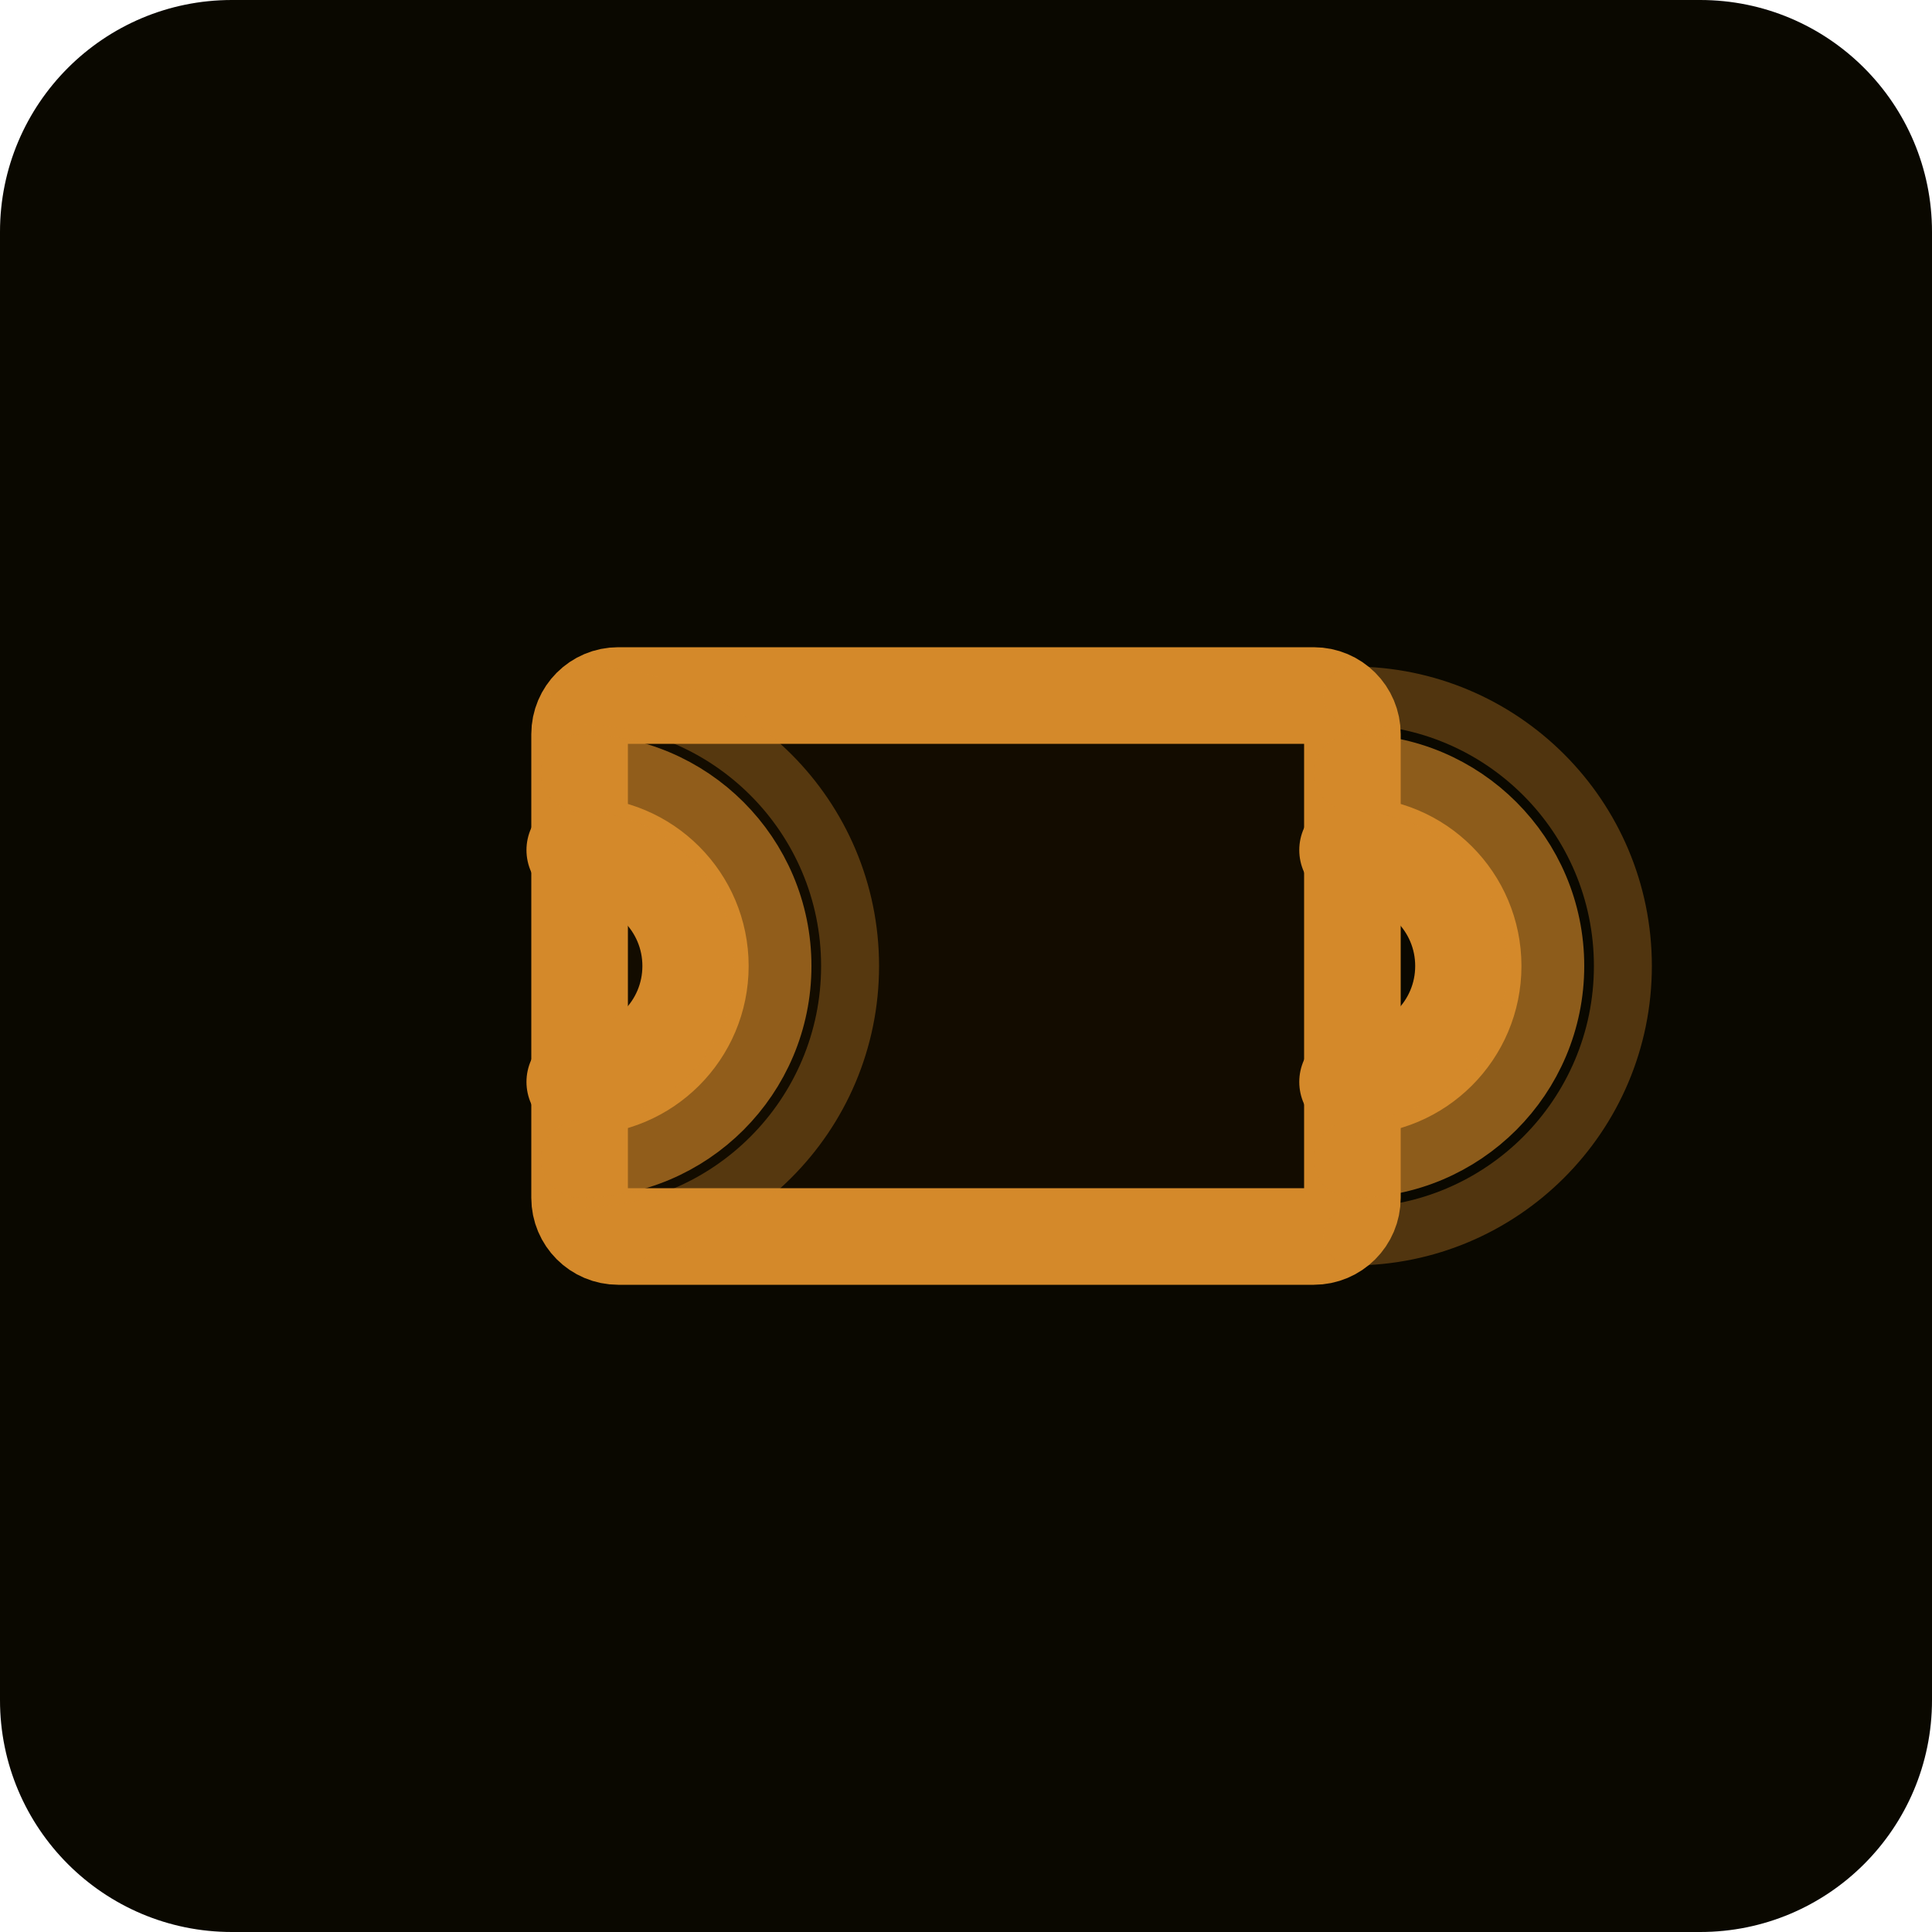
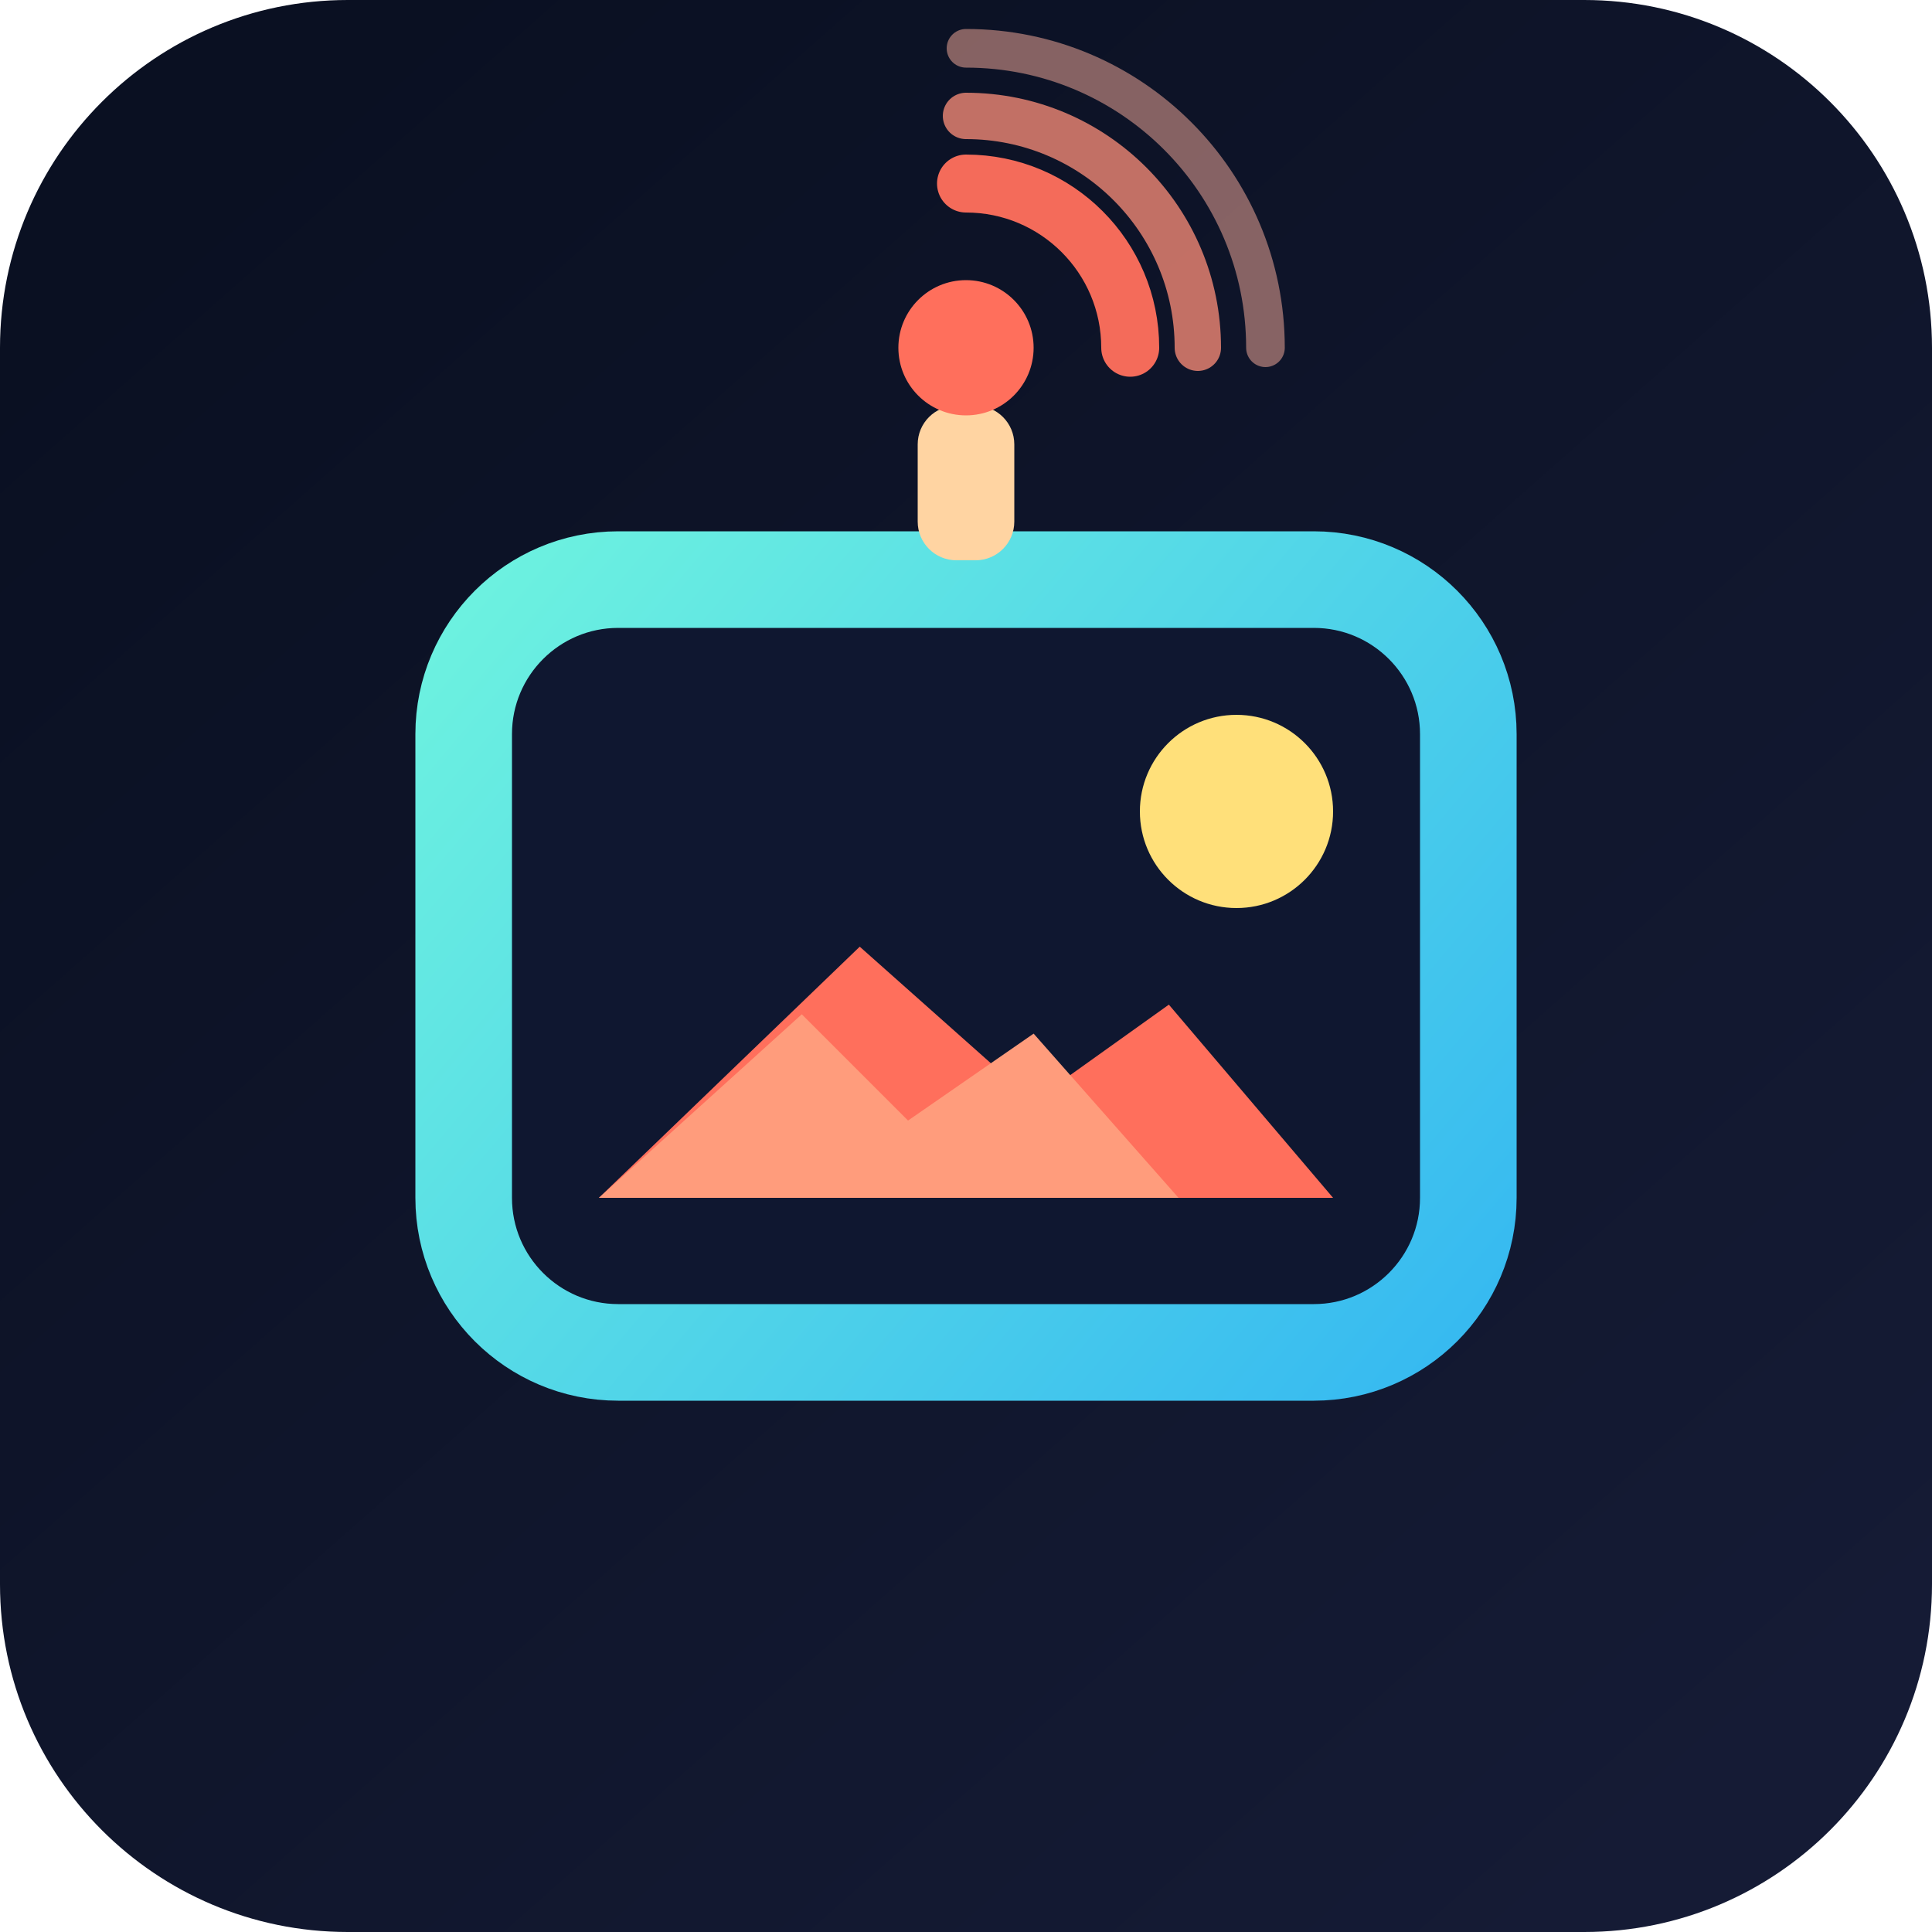
<svg xmlns="http://www.w3.org/2000/svg" viewBox="0 0 100 100">
-   <rect width="100" height="100" rx="12" fill="#0a0800" />
-   <rect x="30" y="36" width="40" height="28" rx="2" fill="#130c00" stroke="#d4892a" stroke-width="5" />
-   <path d="M 30 44 A 6 6 0 1 1 30 56" fill="none" stroke="#d4892a" stroke-width="5.5" stroke-linecap="round" />
-   <path d="M 30 40 A 10 10 0 1 1 30 60" fill="none" stroke="#d4892a" stroke-width="4" stroke-linecap="round" opacity="0.65" />
-   <path d="M 30 36 A 14 14 0 1 1 30 64" fill="none" stroke="#d4892a" stroke-width="3" stroke-linecap="round" opacity="0.35" />
-   <path d="M 70 44 A 6 6 0 1 1 70 56" fill="none" stroke="#d4892a" stroke-width="5.5" stroke-linecap="round" />
-   <path d="M 70 40 A 10 10 0 1 1 70 60" fill="none" stroke="#d4892a" stroke-width="4" stroke-linecap="round" opacity="0.65" />
-   <path d="M 70 36 A 14 14 0 1 1 70 64" fill="none" stroke="#d4892a" stroke-width="3" stroke-linecap="round" opacity="0.35" />
+   <defs>
+     <linearGradient id="bg" x1="12" y1="8" x2="88" y2="94" gradientUnits="userSpaceOnUse">
+       <stop offset="0" stop-color="#0a1022" />
+       <stop offset="1" stop-color="#151b35" />
+     </linearGradient>
+     <linearGradient id="frame" x1="24" y1="28" x2="76" y2="72" gradientUnits="userSpaceOnUse">
+       <stop offset="0" stop-color="#6ef3df" />
+       <stop offset="1" stop-color="#35b8f1" />
+     </linearGradient>
+   </defs>
+   <rect width="100" height="100" rx="18" fill="url(#bg)" />
+   <rect x="24" y="30" width="52" height="40" rx="8" fill="#0f1730" stroke="url(#frame)" stroke-width="5" />
+   <circle cx="64" cy="42" r="5" fill="#ffe07a" />
+   <path d="M31 62 44.5 49l9 8 7-5 8.5 10H31Z" fill="#ff6f5c" />
+   <path d="M31 62 41.5 52.5 47 58l6.5-4.5L61 62H31Z" fill="#ff9c7c" />
+   <rect x="47.5" y="21" width="5" height="8" rx="2" fill="#ffd4a2" />
+   <circle cx="50" cy="18" r="3.5" fill="#ff6f5c" />
+   <path d="M50 9.5a8.5 8.5 0 0 1 8.5 8.5" fill="none" stroke="#ff6f5c" stroke-width="3" stroke-linecap="round" opacity="0.95" />
+   <path d="M50 6a12 12 0 0 1 12 12" fill="none" stroke="#ff8f79" stroke-width="2.4" stroke-linecap="round" opacity="0.75" />
+   <path d="M50 2.5a15.5 15.5 0 0 1 15.5 15.5" fill="none" stroke="#ffb29f" stroke-width="2" stroke-linecap="round" opacity="0.5" />
</svg>
